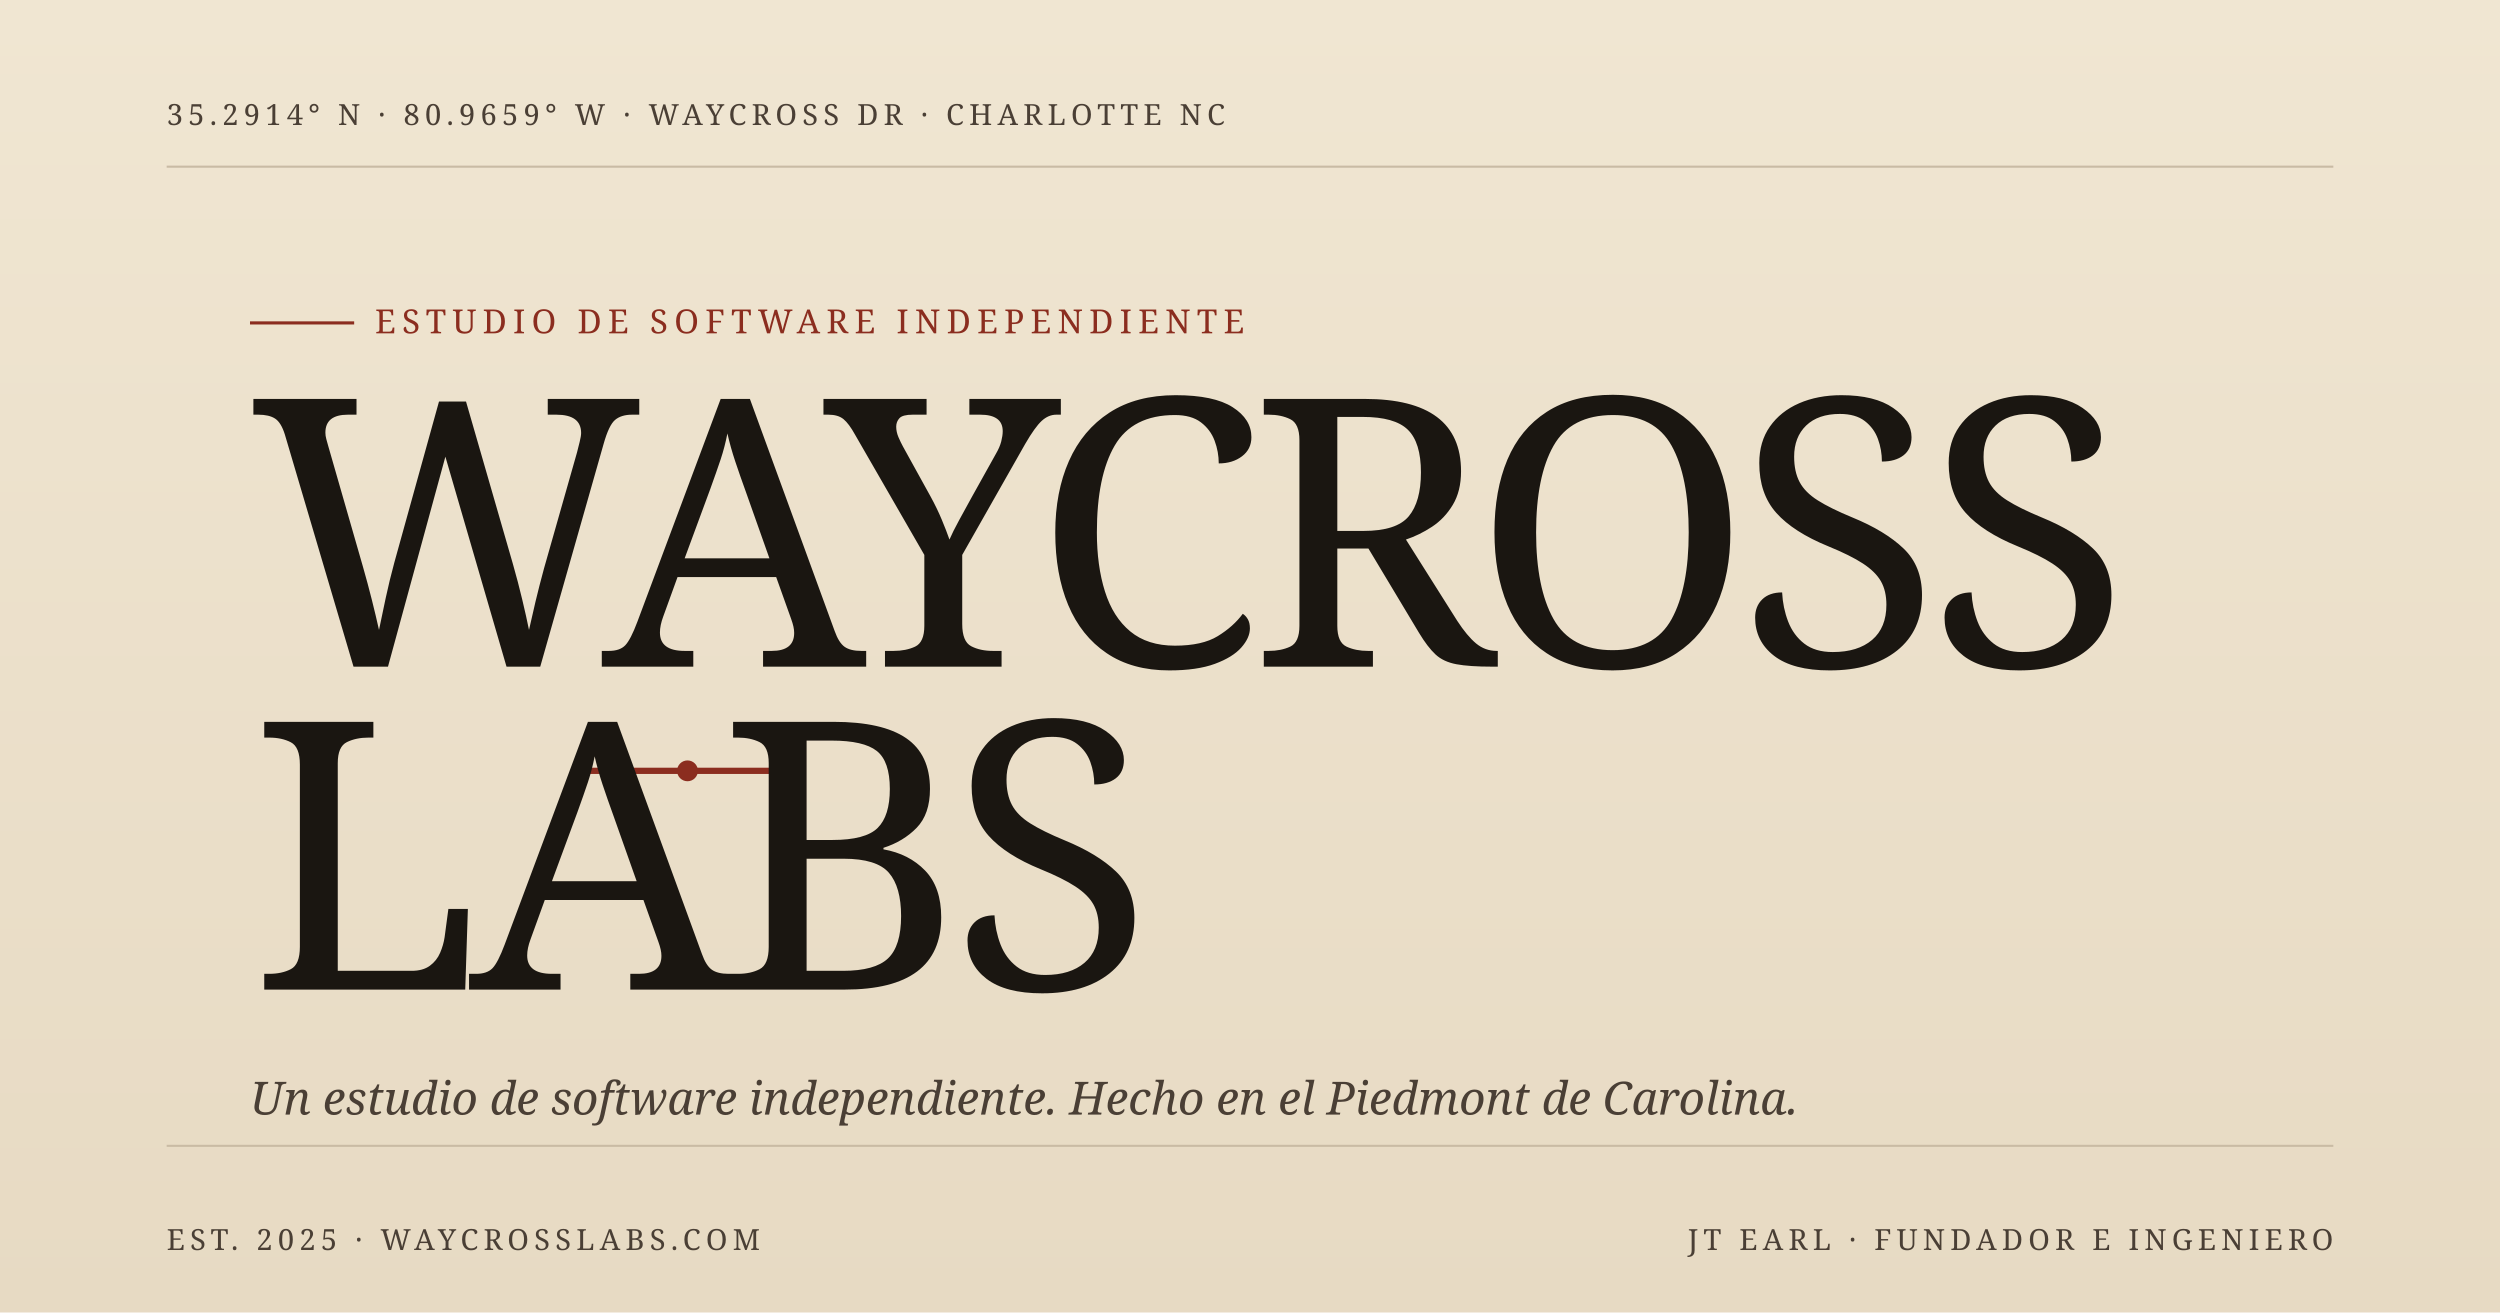
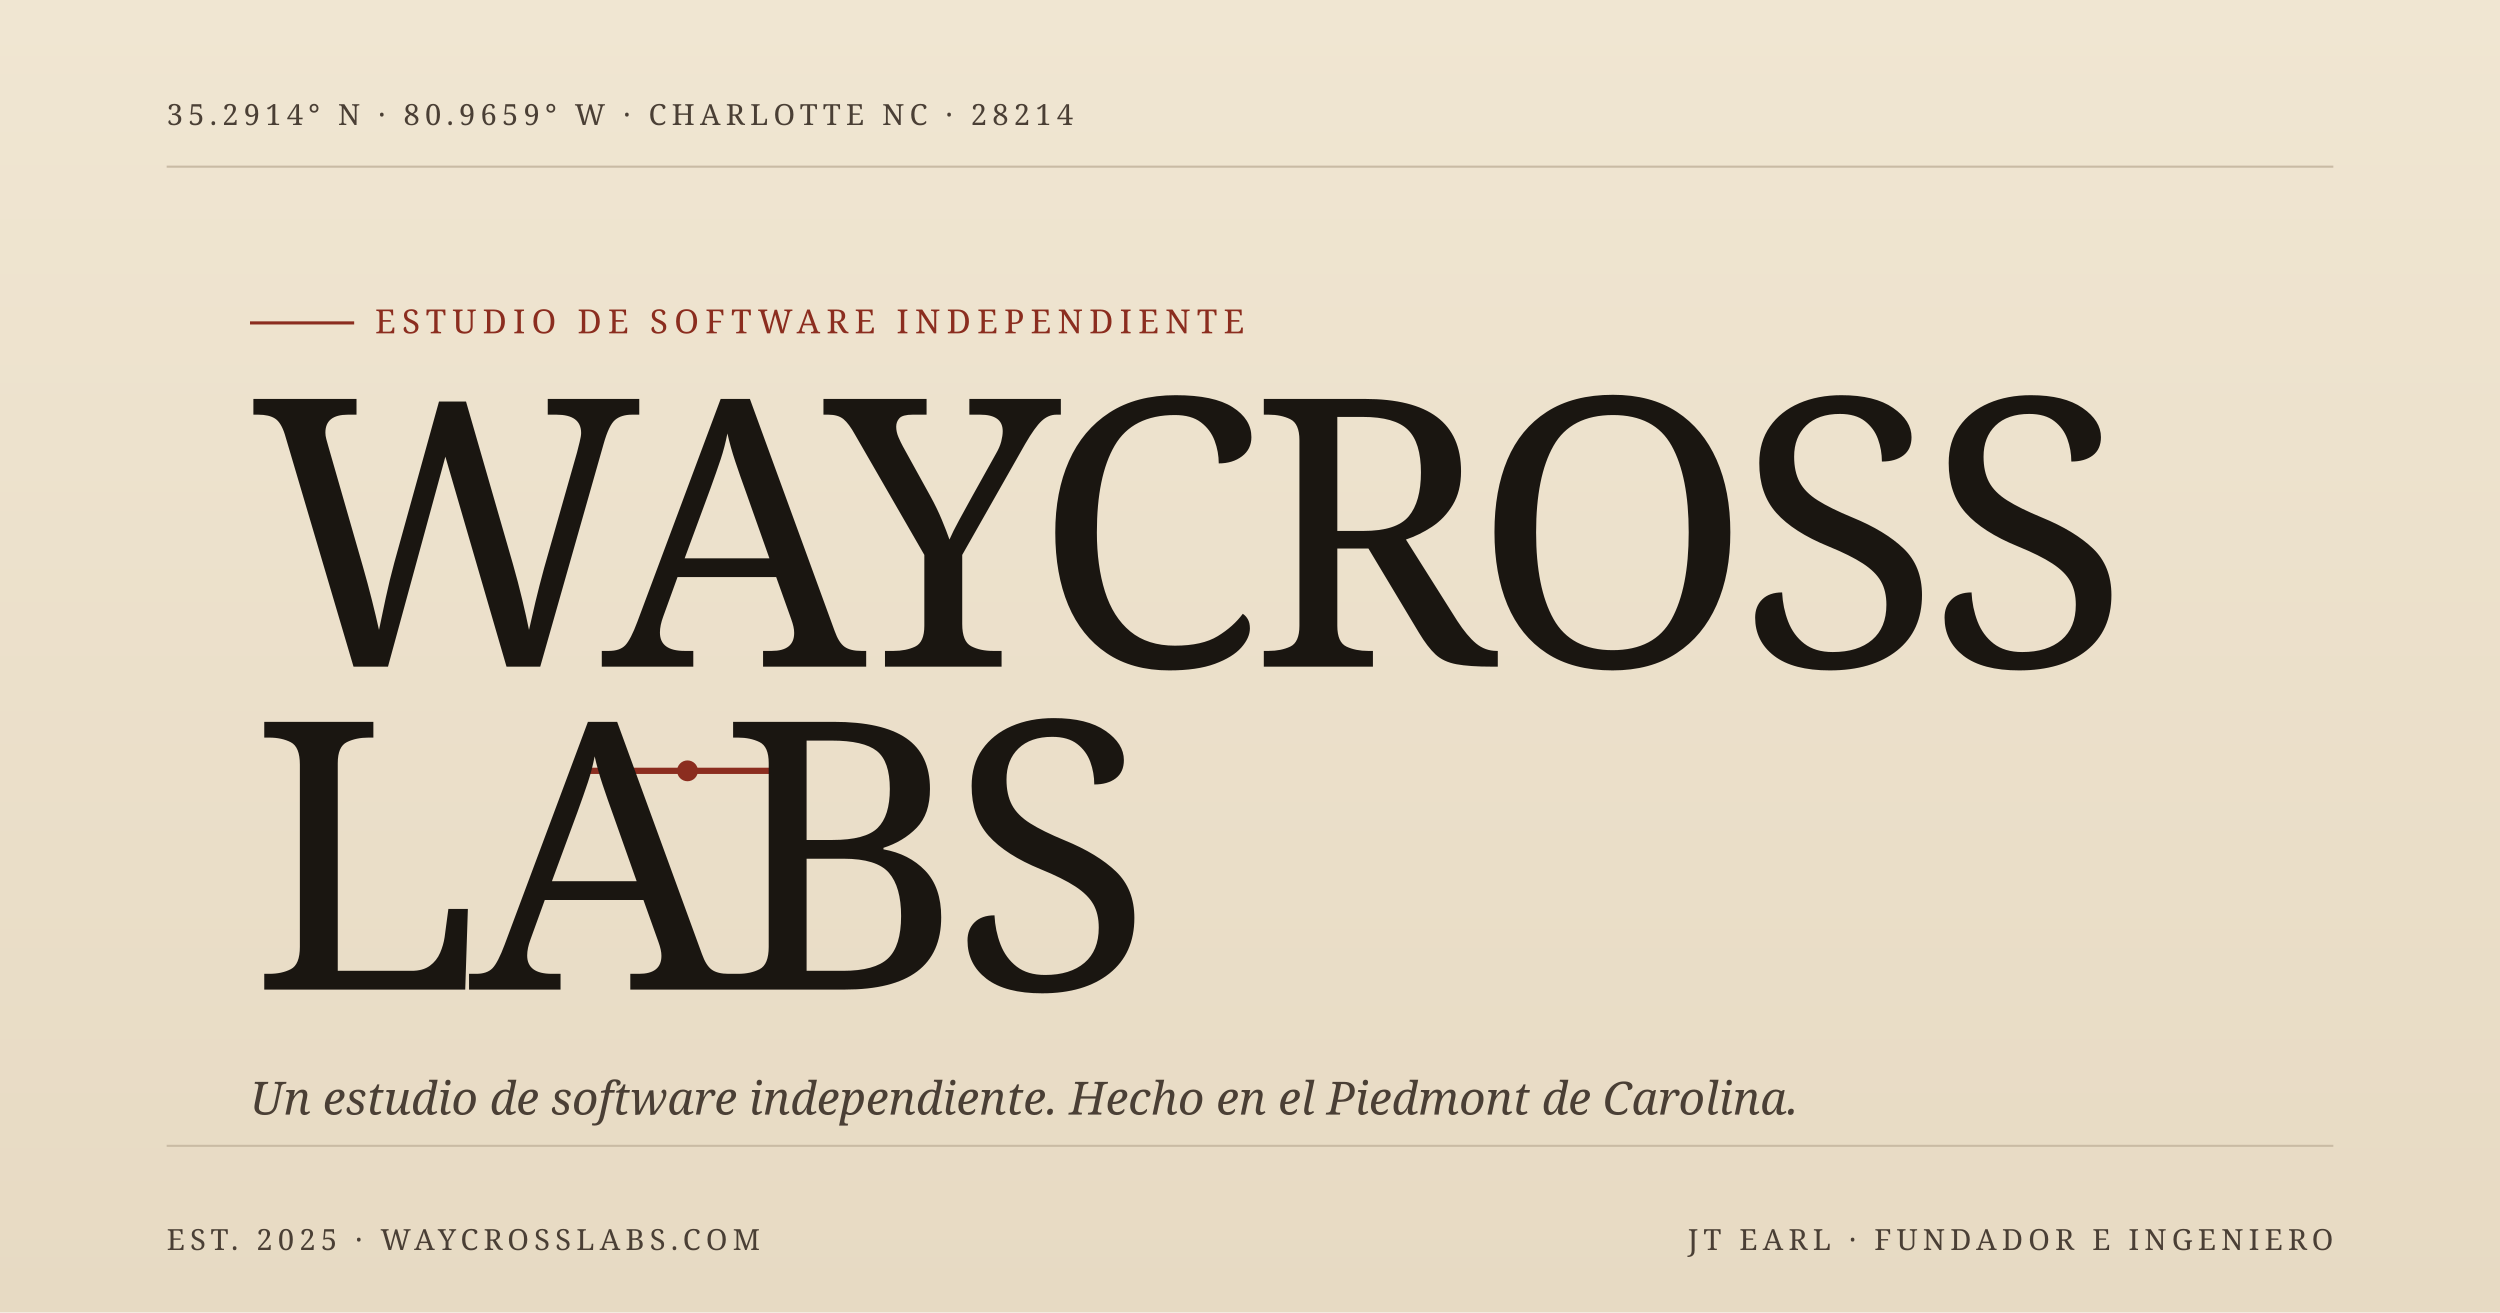
<svg xmlns="http://www.w3.org/2000/svg" viewBox="0 0 1200 630" width="1200" height="630">
  <defs>
    <linearGradient id="bg" x1="0" y1="0" x2="0" y2="1">
      <stop offset="0" stop-color="#F0E6D2" />
      <stop offset="1" stop-color="#E7DAC3" />
    </linearGradient>
  </defs>
  <rect width="1200" height="630" fill="url(#bg)" />
  <line x1="80" y1="80" x2="1120" y2="80" stroke="#C9BBA4" stroke-width="1" />
  <line x1="80" y1="550" x2="1120" y2="550" stroke="#C9BBA4" stroke-width="1" />
  <text x="80" y="60" font-family="Georgia, serif" font-size="14" fill="#4A3F35" letter-spacing="2.5">
-     35.2914° N · 80.9659° W · WAYCROSS DR · CHARLOTTE NC
+     35.2914° N · 80.9659° W · CHARLOTTE NC · 28214
  </text>
  <line x1="120" y1="155" x2="170" y2="155" stroke="#8B2D1F" stroke-width="1.5" />
  <text x="180" y="160" font-family="Georgia, serif" font-size="16" fill="#8B2D1F" letter-spacing="3">
    ESTUDIO DE SOFTWARE INDEPENDIENTE
  </text>
  <text x="120" y="320" font-family="Georgia, serif" font-size="180" font-weight="500" fill="#1A1611" letter-spacing="-7">WAYCROSS</text>
  <line x1="280" y1="370" x2="380" y2="370" stroke="#8B2D1F" stroke-width="3" />
  <circle cx="330" cy="370" r="5" fill="#8B2D1F" />
  <text x="120" y="475" font-family="Georgia, serif" font-size="180" font-weight="500" fill="#1A1611" letter-spacing="-7">LABS</text>
  <text x="120" y="535" font-family="Georgia, serif" font-style="italic" font-size="22" fill="#4A3F35">
    Un estudio de software independiente. Hecho en el Piedmont de Carolina.
  </text>
  <text x="80" y="600" font-family="Georgia, serif" font-size="14" fill="#4A3F35" letter-spacing="2.5">
    EST. 2025 · WAYCROSSLABS.COM
  </text>
  <text x="1120" y="600" font-family="Georgia, serif" font-size="14" fill="#4A3F35" letter-spacing="2.5" text-anchor="end">
    JT EARL · FUNDADOR E INGENIERO
  </text>
</svg>
